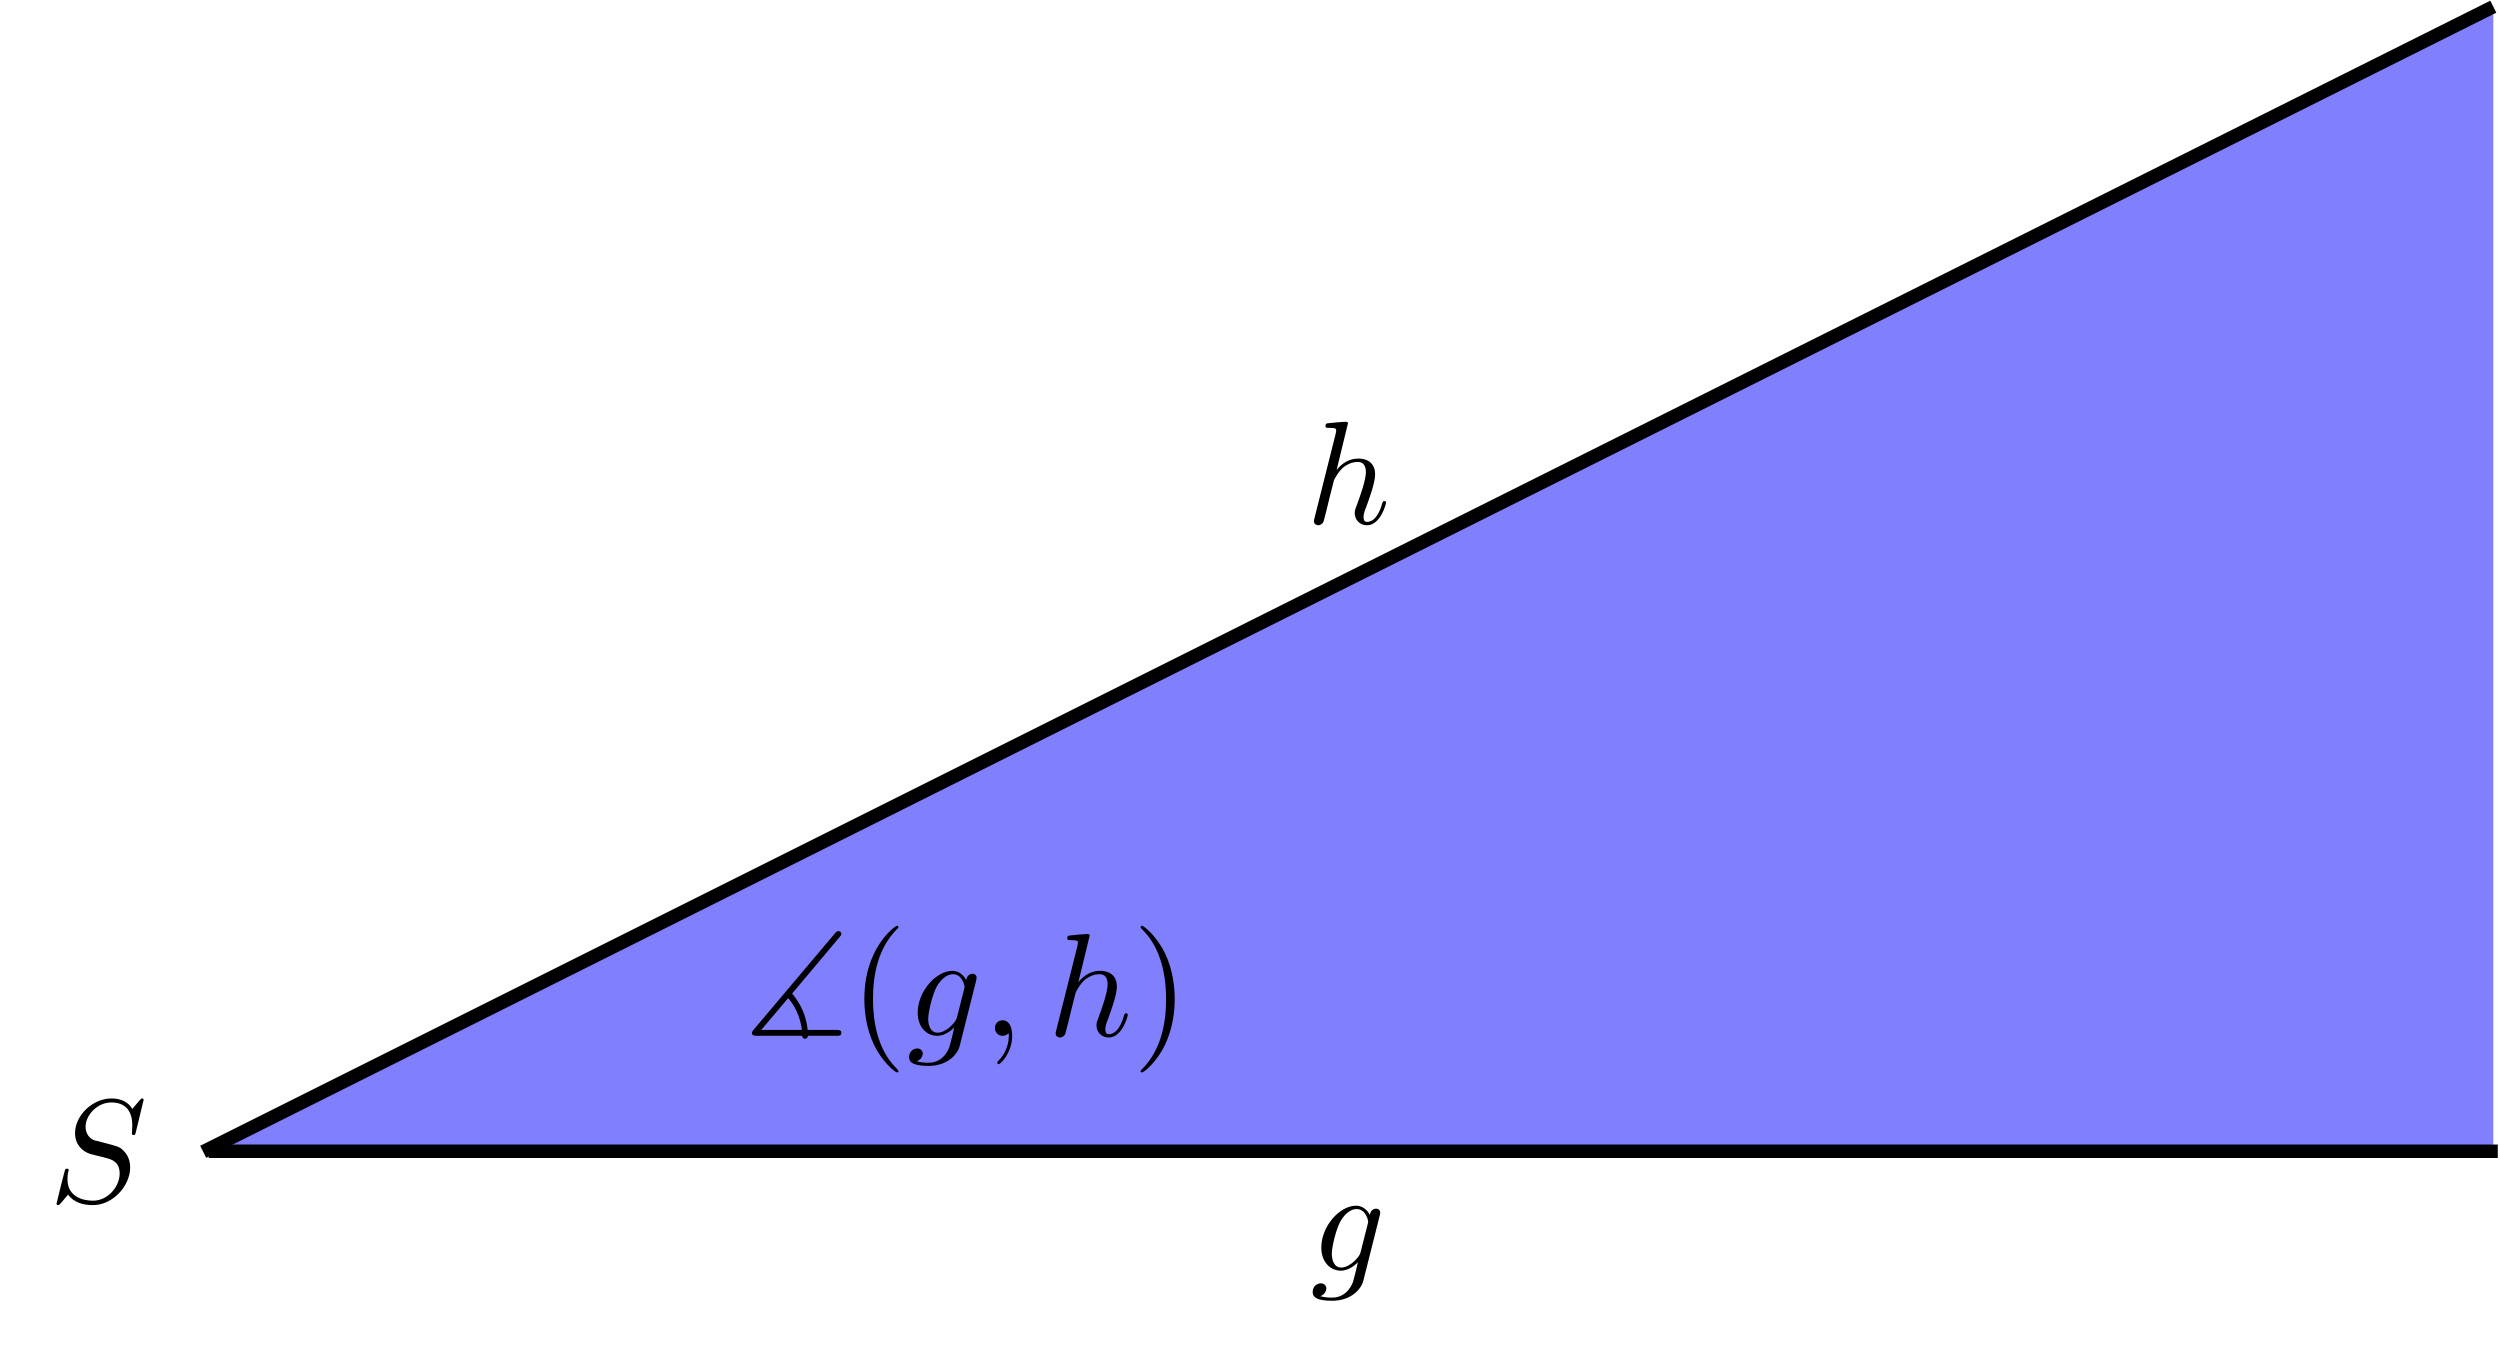
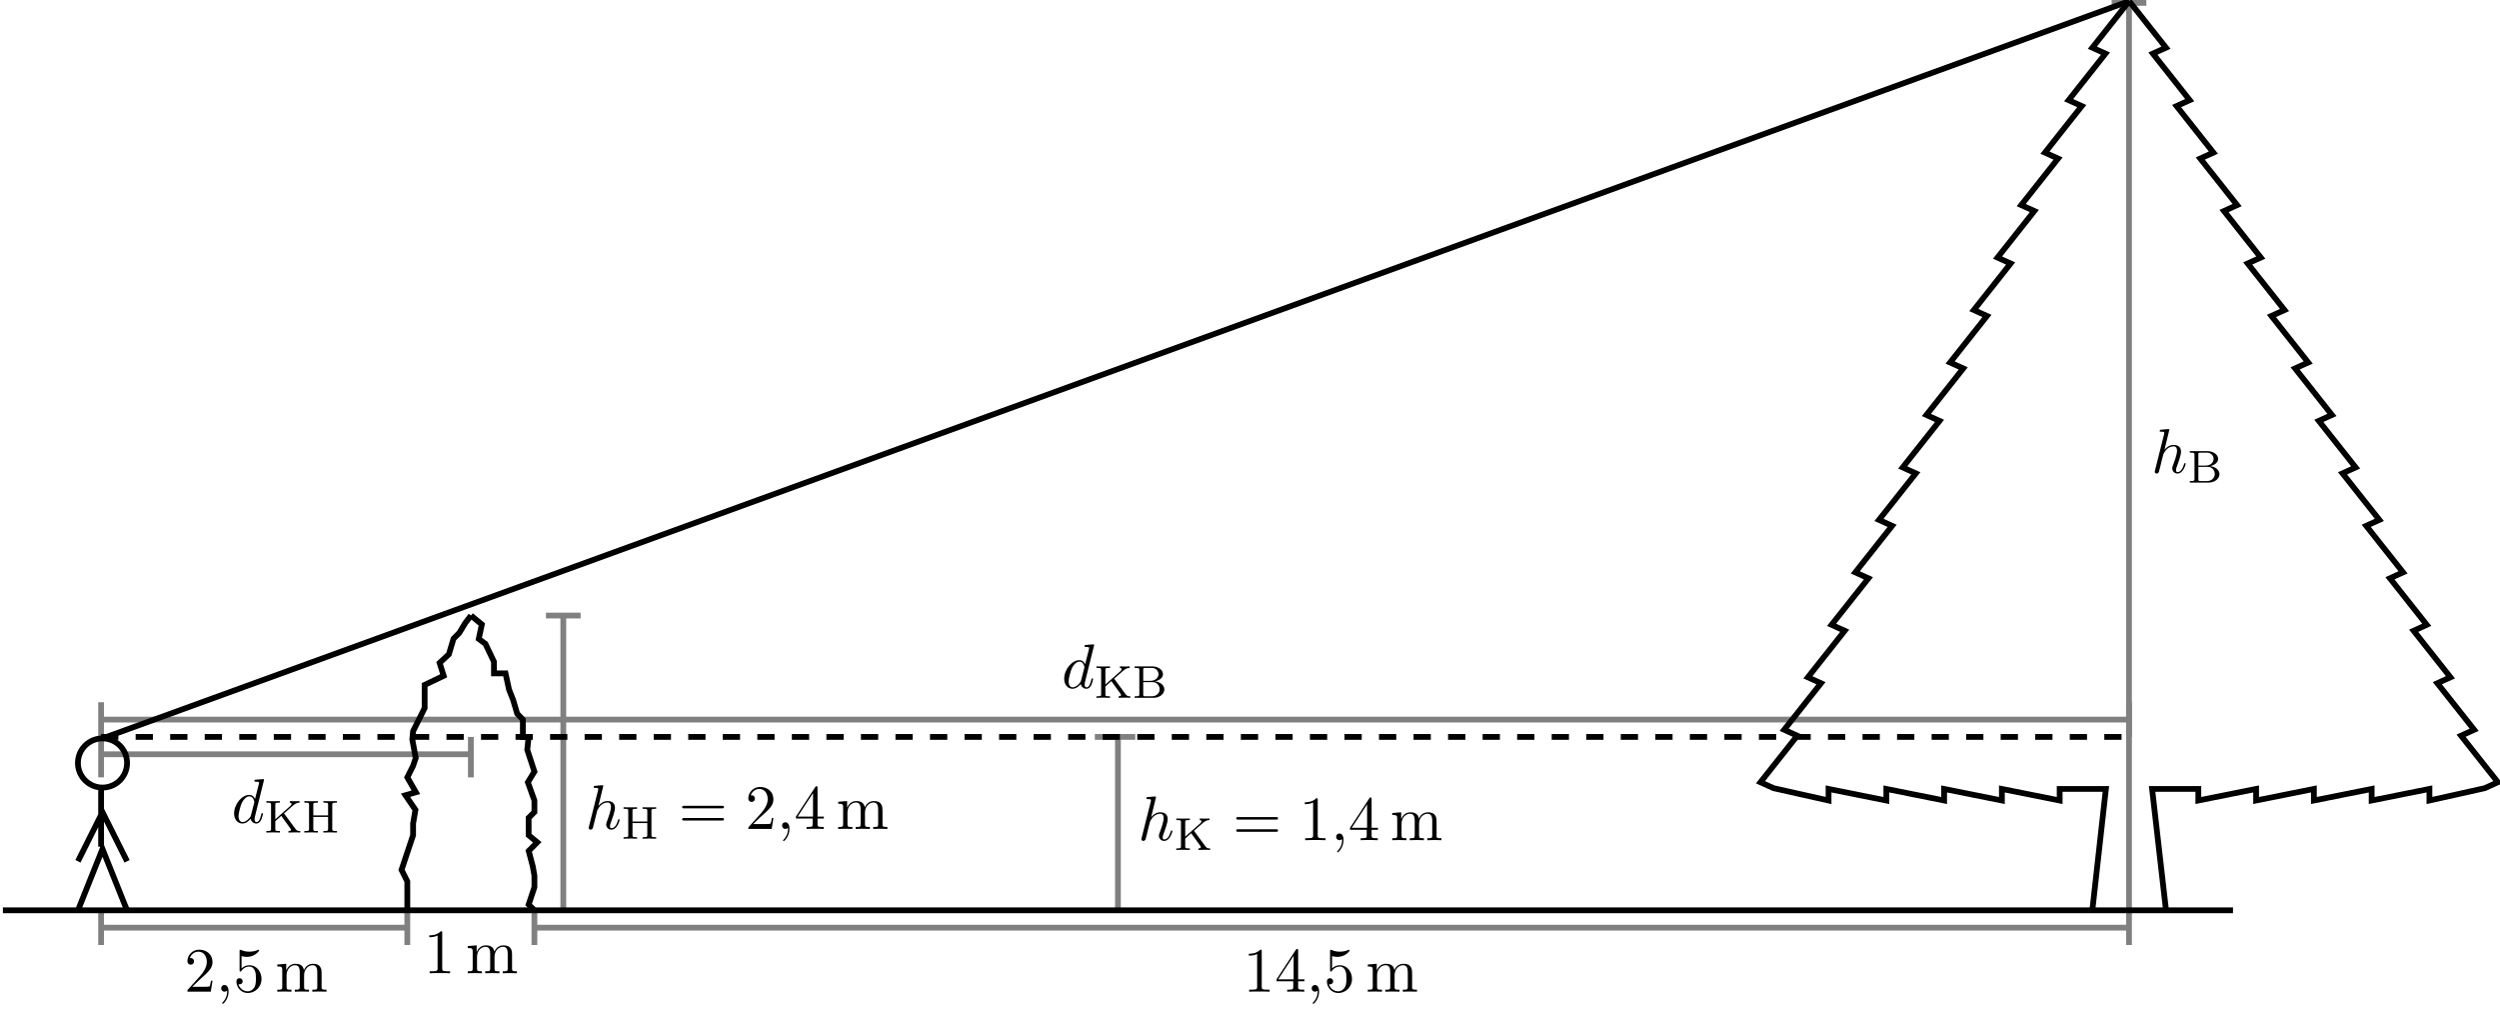
- <svg xmlns="http://www.w3.org/2000/svg" xmlns:xlink="http://www.w3.org/1999/xlink" width="185.665pt" height="100.126pt" viewBox="0 0 185.665 100.126" version="1.1">
+ <svg xmlns="http://www.w3.org/2000/svg" xmlns:xlink="http://www.w3.org/1999/xlink" width="432.542pt" height="177.334pt" viewBox="0 0 432.542 177.334" version="1.1">
  <defs>
    <g>
      <symbol overflow="visible" id="glyph0-0">
        <path style="stroke:none;" d="" />
      </symbol>
      <symbol overflow="visible" id="glyph0-1">
-         <path style="stroke:none;" d="M 5.141 -4.109 C 5.141 -4.172 5.172 -4.234 5.172 -4.312 C 5.172 -4.5 5.031 -4.609 4.859 -4.609 C 4.75 -4.609 4.453 -4.531 4.406 -4.141 C 4.203 -4.531 3.828 -4.828 3.391 -4.828 C 2.156 -4.828 0.797 -3.297 0.797 -1.719 C 0.797 -0.641 1.469 0 2.25 0 C 2.891 0 3.406 -0.516 3.516 -0.625 C 3.297 0.344 3.156 0.797 3.156 0.812 C 3.125 0.922 2.75 2 1.594 2 C 1.391 2 1.031 1.984 0.719 1.891 C 1.047 1.781 1.172 1.5 1.172 1.312 C 1.172 1.141 1.047 0.938 0.75 0.938 C 0.516 0.938 0.156 1.141 0.156 1.578 C 0.156 2.016 0.562 2.234 1.609 2.234 C 2.984 2.234 3.766 1.391 3.922 0.734 Z M 3.719 -1.391 C 3.656 -1.109 3.406 -0.844 3.156 -0.625 C 2.938 -0.438 2.594 -0.234 2.281 -0.234 C 1.734 -0.234 1.578 -0.812 1.578 -1.25 C 1.578 -1.766 1.891 -3.047 2.188 -3.609 C 2.469 -4.141 2.938 -4.578 3.406 -4.578 C 4.125 -4.578 4.281 -3.703 4.281 -3.641 C 4.281 -3.594 4.25 -3.516 4.25 -3.484 Z " />
+         <path style="stroke:none;" d="M 1.391 -0.844 L 2.547 -1.969 C 4.25 -3.469 4.891 -4.062 4.891 -5.141 C 4.891 -6.391 3.922 -7.266 2.578 -7.266 C 1.359 -7.266 0.547 -6.266 0.547 -5.297 C 0.547 -4.672 1.094 -4.672 1.125 -4.672 C 1.312 -4.672 1.688 -4.812 1.688 -5.25 C 1.688 -5.547 1.5 -5.828 1.109 -5.828 C 1.031 -5.828 1 -5.828 0.969 -5.812 C 1.219 -6.516 1.812 -6.922 2.438 -6.922 C 3.438 -6.922 3.906 -6.047 3.906 -5.141 C 3.906 -4.281 3.359 -3.406 2.766 -2.734 L 0.672 -0.406 C 0.547 -0.281 0.547 -0.266 0.547 0 L 4.594 0 L 4.891 -1.891 L 4.625 -1.891 C 4.562 -1.578 4.5 -1.094 4.391 -0.922 C 4.312 -0.844 3.594 -0.844 3.344 -0.844 Z " />
      </symbol>
      <symbol overflow="visible" id="glyph0-2">
-         <path style="stroke:none;" d="M 3.125 -7.453 C 3.125 -7.453 3.125 -7.562 2.984 -7.562 C 2.734 -7.562 1.938 -7.484 1.656 -7.453 C 1.578 -7.453 1.453 -7.438 1.453 -7.234 C 1.453 -7.109 1.547 -7.109 1.719 -7.109 C 2.234 -7.109 2.25 -7.031 2.25 -6.922 L 2.219 -6.703 L 0.641 -0.422 C 0.594 -0.266 0.594 -0.25 0.594 -0.188 C 0.594 0.062 0.812 0.125 0.922 0.125 C 1.094 0.125 1.266 -0.016 1.312 -0.156 L 1.531 -1 L 1.766 -1.969 C 1.828 -2.219 1.891 -2.453 1.953 -2.703 C 1.969 -2.766 2.062 -3.125 2.078 -3.203 C 2.109 -3.297 2.438 -3.906 2.812 -4.203 C 3.047 -4.375 3.391 -4.578 3.859 -4.578 C 4.328 -4.578 4.453 -4.203 4.453 -3.812 C 4.453 -3.234 4.031 -2.047 3.781 -1.375 C 3.688 -1.125 3.625 -1 3.625 -0.781 C 3.625 -0.266 4.016 0.125 4.531 0.125 C 5.547 0.125 5.953 -1.469 5.953 -1.562 C 5.953 -1.672 5.859 -1.672 5.828 -1.672 C 5.719 -1.672 5.719 -1.641 5.656 -1.469 C 5.5 -0.891 5.141 -0.125 4.547 -0.125 C 4.359 -0.125 4.281 -0.234 4.281 -0.484 C 4.281 -0.75 4.391 -1.016 4.484 -1.25 C 4.656 -1.719 5.141 -3.016 5.141 -3.656 C 5.141 -4.359 4.719 -4.828 3.891 -4.828 C 3.203 -4.828 2.688 -4.484 2.281 -3.984 Z " />
+         <path style="stroke:none;" d="M 4.891 -2.188 C 4.891 -3.484 4 -4.578 2.828 -4.578 C 2.297 -4.578 1.828 -4.406 1.438 -4.031 L 1.438 -6.156 C 1.656 -6.078 2.016 -6.016 2.359 -6.016 C 3.703 -6.016 4.469 -7 4.469 -7.141 C 4.469 -7.203 4.438 -7.266 4.359 -7.266 C 4.359 -7.266 4.328 -7.266 4.281 -7.234 C 4.062 -7.125 3.516 -6.922 2.797 -6.922 C 2.359 -6.922 1.859 -6.984 1.344 -7.219 C 1.25 -7.25 1.234 -7.25 1.203 -7.25 C 1.094 -7.25 1.094 -7.172 1.094 -6.984 L 1.094 -3.766 C 1.094 -3.562 1.094 -3.484 1.25 -3.484 C 1.328 -3.484 1.359 -3.516 1.391 -3.578 C 1.516 -3.75 1.922 -4.344 2.797 -4.344 C 3.375 -4.344 3.641 -3.844 3.734 -3.641 C 3.906 -3.234 3.922 -2.812 3.922 -2.266 C 3.922 -1.891 3.922 -1.234 3.672 -0.781 C 3.406 -0.344 3 -0.062 2.5 -0.062 C 1.703 -0.062 1.078 -0.641 0.891 -1.281 C 0.922 -1.281 0.953 -1.266 1.078 -1.266 C 1.438 -1.266 1.625 -1.531 1.625 -1.797 C 1.625 -2.062 1.438 -2.328 1.078 -2.328 C 0.922 -2.328 0.547 -2.25 0.547 -1.75 C 0.547 -0.812 1.297 0.234 2.516 0.234 C 3.781 0.234 4.891 -0.812 4.891 -2.188 Z " />
      </symbol>
      <symbol overflow="visible" id="glyph0-3">
-         <path style="stroke:none;" d="M 7.031 -7.578 C 7.031 -7.609 7.016 -7.688 6.922 -7.688 C 6.859 -7.688 6.844 -7.672 6.719 -7.531 L 6.188 -6.906 C 5.906 -7.422 5.344 -7.688 4.641 -7.688 C 3.25 -7.688 1.938 -6.438 1.938 -5.109 C 1.938 -4.234 2.516 -3.734 3.078 -3.562 L 4.25 -3.266 C 4.641 -3.156 5.25 -3 5.25 -2.109 C 5.25 -1.125 4.359 -0.094 3.281 -0.094 C 2.578 -0.094 1.375 -0.344 1.375 -1.688 C 1.375 -1.953 1.422 -2.219 1.438 -2.281 C 1.453 -2.328 1.469 -2.328 1.469 -2.359 C 1.469 -2.469 1.391 -2.469 1.328 -2.469 C 1.281 -2.469 1.25 -2.469 1.219 -2.438 C 1.172 -2.391 0.562 0.094 0.562 0.125 C 0.562 0.203 0.625 0.234 0.688 0.234 C 0.734 0.234 0.75 0.234 0.891 0.078 L 1.422 -0.547 C 1.891 0.094 2.625 0.234 3.266 0.234 C 4.75 0.234 6.031 -1.203 6.031 -2.562 C 6.031 -3.312 5.656 -3.688 5.5 -3.844 C 5.25 -4.094 5.078 -4.141 4.109 -4.391 C 3.875 -4.453 3.484 -4.562 3.375 -4.578 C 3.094 -4.672 2.719 -5 2.719 -5.578 C 2.719 -6.453 3.594 -7.391 4.625 -7.391 C 5.531 -7.391 6.188 -6.922 6.188 -5.688 C 6.188 -5.344 6.156 -5.141 6.156 -5.078 C 6.156 -5.078 6.156 -4.969 6.281 -4.969 C 6.391 -4.969 6.406 -5 6.453 -5.188 Z " />
+         <path style="stroke:none;" d="M 1.203 -3.75 L 1.203 -0.828 C 1.203 -0.344 1.078 -0.344 0.344 -0.344 L 0.344 0 C 0.734 -0.016 1.281 -0.031 1.578 -0.031 C 1.859 -0.031 2.438 -0.016 2.797 0 L 2.797 -0.344 C 2.078 -0.344 1.953 -0.344 1.953 -0.828 L 1.953 -2.828 C 1.953 -3.969 2.719 -4.578 3.422 -4.578 C 4.109 -4.578 4.234 -3.984 4.234 -3.375 L 4.234 -0.828 C 4.234 -0.344 4.109 -0.344 3.375 -0.344 L 3.375 0 C 3.766 -0.016 4.312 -0.031 4.609 -0.031 C 4.891 -0.031 5.469 -0.016 5.828 0 L 5.828 -0.344 C 5.109 -0.344 4.984 -0.344 4.984 -0.828 L 4.984 -2.828 C 4.984 -3.969 5.766 -4.578 6.453 -4.578 C 7.141 -4.578 7.266 -3.984 7.266 -3.375 L 7.266 -0.828 C 7.266 -0.344 7.141 -0.344 6.406 -0.344 L 6.406 0 C 6.797 -0.016 7.344 -0.031 7.641 -0.031 C 7.922 -0.031 8.5 -0.016 8.859 0 L 8.859 -0.344 C 8.297 -0.344 8.031 -0.344 8.016 -0.672 L 8.016 -2.75 C 8.016 -3.688 8.016 -4.031 7.672 -4.422 C 7.531 -4.609 7.172 -4.828 6.531 -4.828 C 5.609 -4.828 5.141 -4.172 4.953 -3.75 C 4.797 -4.703 3.984 -4.828 3.5 -4.828 C 2.703 -4.828 2.188 -4.359 1.891 -3.672 L 1.891 -4.828 L 0.344 -4.703 L 0.344 -4.359 C 1.109 -4.359 1.203 -4.281 1.203 -3.75 Z " />
      </symbol>
      <symbol overflow="visible" id="glyph0-4">
-         <path style="stroke:none;" d="M 2.219 -0.016 C 2.219 -0.734 1.938 -1.156 1.516 -1.156 C 1.156 -1.156 0.938 -0.891 0.938 -0.578 C 0.938 -0.281 1.156 0 1.516 0 C 1.641 0 1.781 -0.047 1.891 -0.141 C 1.938 -0.156 1.938 -0.172 1.953 -0.172 C 1.969 -0.172 1.969 -0.156 1.969 -0.016 C 1.969 0.797 1.594 1.453 1.234 1.812 C 1.109 1.938 1.109 1.953 1.109 1.984 C 1.109 2.062 1.172 2.109 1.219 2.109 C 1.344 2.109 2.219 1.266 2.219 -0.016 Z " />
+         <path style="stroke:none;" d="M 3.203 -6.984 C 3.203 -7.234 3.203 -7.266 2.953 -7.266 C 2.281 -6.562 1.312 -6.562 0.969 -6.562 L 0.969 -6.234 C 1.188 -6.234 1.828 -6.234 2.406 -6.516 L 2.406 -0.859 C 2.406 -0.469 2.359 -0.344 1.391 -0.344 L 1.031 -0.344 L 1.031 0 C 1.422 -0.031 2.359 -0.031 2.797 -0.031 C 3.234 -0.031 4.188 -0.031 4.562 0 L 4.562 -0.344 L 4.219 -0.344 C 3.234 -0.344 3.203 -0.453 3.203 -0.859 Z " />
+       </symbol>
+       <symbol overflow="visible" id="glyph0-5">
+         <path style="stroke:none;" d="M 3.203 -1.797 L 3.203 -0.844 C 3.203 -0.453 3.188 -0.344 2.375 -0.344 L 2.156 -0.344 L 2.156 0 C 2.594 -0.031 3.156 -0.031 3.625 -0.031 C 4.078 -0.031 4.656 -0.031 5.109 0 L 5.109 -0.344 L 4.875 -0.344 C 4.062 -0.344 4.047 -0.453 4.047 -0.844 L 4.047 -1.797 L 5.141 -1.797 L 5.141 -2.141 L 4.047 -2.141 L 4.047 -7.094 C 4.047 -7.312 4.047 -7.391 3.875 -7.391 C 3.781 -7.391 3.734 -7.391 3.656 -7.25 L 0.312 -2.141 L 0.312 -1.797 Z M 3.266 -2.141 L 0.609 -2.141 L 3.266 -6.203 Z " />
+       </symbol>
+       <symbol overflow="visible" id="glyph0-6">
+         <path style="stroke:none;" d="M 7.5 -3.562 C 7.656 -3.562 7.859 -3.562 7.859 -3.781 C 7.859 -4 7.656 -4 7.5 -4 L 0.969 -4 C 0.812 -4 0.609 -4 0.609 -3.781 C 0.609 -3.562 0.812 -3.562 0.984 -3.562 Z M 7.5 -1.453 C 7.656 -1.453 7.859 -1.453 7.859 -1.672 C 7.859 -1.891 7.656 -1.891 7.5 -1.891 L 0.984 -1.891 C 0.812 -1.891 0.609 -1.891 0.609 -1.672 C 0.609 -1.453 0.812 -1.453 0.969 -1.453 Z " />
      </symbol>
      <symbol overflow="visible" id="glyph1-0">
        <path style="stroke:none;" d="" />
      </symbol>
      <symbol overflow="visible" id="glyph1-1">
-         <path style="stroke:none;" d="M 7.125 -7.344 C 7.25 -7.484 7.25 -7.531 7.25 -7.562 C 7.25 -7.688 7.156 -7.781 7.031 -7.781 C 6.984 -7.781 6.906 -7.766 6.797 -7.641 L 0.734 -0.453 C 0.625 -0.312 0.609 -0.297 0.609 -0.219 C 0.609 0 0.812 0 1 0 L 4.328 0 C 4.359 0.172 4.469 0.219 4.547 0.219 C 4.609 0.219 4.75 0.188 4.766 0 L 6.875 0 C 7.062 0 7.25 0 7.25 -0.219 C 7.25 -0.438 7.062 -0.438 6.875 -0.438 L 4.75 -0.438 C 4.641 -1.469 4.266 -2.328 3.594 -3.141 Z M 1.297 -0.438 L 3.297 -2.797 C 4.062 -1.938 4.266 -0.891 4.312 -0.438 Z " />
+         <path style="stroke:none;" d="M 2.219 -0.016 C 2.219 -0.734 1.938 -1.156 1.516 -1.156 C 1.156 -1.156 0.938 -0.891 0.938 -0.578 C 0.938 -0.281 1.156 0 1.516 0 C 1.641 0 1.781 -0.047 1.891 -0.141 C 1.938 -0.156 1.938 -0.172 1.953 -0.172 C 1.969 -0.172 1.969 -0.156 1.969 -0.016 C 1.969 0.797 1.594 1.453 1.234 1.812 C 1.109 1.938 1.109 1.953 1.109 1.984 C 1.109 2.062 1.172 2.109 1.219 2.109 C 1.344 2.109 2.219 1.266 2.219 -0.016 Z " />
+       </symbol>
+       <symbol overflow="visible" id="glyph1-2">
+         <path style="stroke:none;" d="M 3.125 -7.453 C 3.125 -7.453 3.125 -7.562 2.984 -7.562 C 2.734 -7.562 1.938 -7.484 1.656 -7.453 C 1.578 -7.453 1.453 -7.438 1.453 -7.234 C 1.453 -7.109 1.547 -7.109 1.719 -7.109 C 2.234 -7.109 2.25 -7.031 2.25 -6.922 L 2.219 -6.703 L 0.641 -0.422 C 0.594 -0.266 0.594 -0.25 0.594 -0.188 C 0.594 0.062 0.812 0.125 0.922 0.125 C 1.094 0.125 1.266 -0.016 1.312 -0.156 L 1.531 -1 L 1.766 -1.969 C 1.828 -2.219 1.891 -2.453 1.953 -2.703 C 1.969 -2.766 2.062 -3.125 2.078 -3.203 C 2.109 -3.297 2.438 -3.906 2.812 -4.203 C 3.047 -4.375 3.391 -4.578 3.859 -4.578 C 4.328 -4.578 4.453 -4.203 4.453 -3.812 C 4.453 -3.234 4.031 -2.047 3.781 -1.375 C 3.688 -1.125 3.625 -1 3.625 -0.781 C 3.625 -0.266 4.016 0.125 4.531 0.125 C 5.547 0.125 5.953 -1.469 5.953 -1.562 C 5.953 -1.672 5.859 -1.672 5.828 -1.672 C 5.719 -1.672 5.719 -1.641 5.656 -1.469 C 5.5 -0.891 5.141 -0.125 4.547 -0.125 C 4.359 -0.125 4.281 -0.234 4.281 -0.484 C 4.281 -0.75 4.391 -1.016 4.484 -1.25 C 4.656 -1.719 5.141 -3.016 5.141 -3.656 C 5.141 -4.359 4.719 -4.828 3.891 -4.828 C 3.203 -4.828 2.688 -4.484 2.281 -3.984 Z " />
+       </symbol>
+       <symbol overflow="visible" id="glyph1-3">
+         <path style="stroke:none;" d="M 5.625 -7.453 C 5.625 -7.453 5.625 -7.562 5.484 -7.562 C 5.328 -7.562 4.281 -7.469 4.094 -7.453 C 4.016 -7.438 3.953 -7.391 3.953 -7.234 C 3.953 -7.109 4.047 -7.109 4.203 -7.109 C 4.734 -7.109 4.75 -7.031 4.75 -6.922 L 4.719 -6.703 L 4.062 -4.125 C 3.875 -4.531 3.562 -4.828 3.062 -4.828 C 1.781 -4.828 0.438 -3.219 0.438 -1.625 C 0.438 -0.594 1.031 0.125 1.891 0.125 C 2.109 0.125 2.656 0.078 3.297 -0.703 C 3.391 -0.234 3.781 0.125 4.297 0.125 C 4.672 0.125 4.922 -0.125 5.109 -0.484 C 5.297 -0.875 5.438 -1.531 5.438 -1.562 C 5.438 -1.672 5.328 -1.672 5.297 -1.672 C 5.188 -1.672 5.188 -1.625 5.141 -1.469 C 4.969 -0.766 4.766 -0.125 4.312 -0.125 C 4.031 -0.125 3.984 -0.406 3.984 -0.625 C 3.984 -0.891 4.016 -0.953 4.062 -1.141 Z M 3.359 -1.297 C 3.297 -1.094 3.297 -1.078 3.141 -0.891 C 2.656 -0.297 2.219 -0.125 1.906 -0.125 C 1.359 -0.125 1.203 -0.719 1.203 -1.141 C 1.203 -1.688 1.562 -3.031 1.812 -3.531 C 2.156 -4.172 2.641 -4.578 3.078 -4.578 C 3.781 -4.578 3.938 -3.688 3.938 -3.625 C 3.938 -3.562 3.922 -3.484 3.906 -3.438 Z " />
      </symbol>
      <symbol overflow="visible" id="glyph2-0">
        <path style="stroke:none;" d="" />
      </symbol>
      <symbol overflow="visible" id="glyph2-1">
-         <path style="stroke:none;" d="M 3.609 2.625 C 3.609 2.578 3.609 2.562 3.422 2.375 C 2.062 1 1.719 -1.062 1.719 -2.719 C 1.719 -4.625 2.125 -6.516 3.469 -7.891 C 3.609 -8.016 3.609 -8.031 3.609 -8.078 C 3.609 -8.141 3.562 -8.172 3.5 -8.172 C 3.391 -8.172 2.406 -7.438 1.766 -6.047 C 1.203 -4.859 1.078 -3.641 1.078 -2.719 C 1.078 -1.875 1.203 -0.562 1.797 0.672 C 2.453 2.016 3.391 2.719 3.5 2.719 C 3.562 2.719 3.609 2.688 3.609 2.625 Z " />
+         <path style="stroke:none;" d="M 3.406 -3.312 L 4.969 -4.688 C 5.484 -5.156 5.906 -5.172 6.094 -5.172 L 6.094 -5.438 C 5.781 -5.422 5.766 -5.422 5.359 -5.422 C 4.953 -5.422 4.922 -5.422 4.406 -5.438 L 4.406 -5.172 C 4.562 -5.172 4.703 -5.094 4.703 -4.938 C 4.703 -4.875 4.672 -4.766 4.531 -4.641 L 1.891 -2.297 L 1.891 -4.797 C 1.891 -5.094 1.906 -5.172 2.516 -5.172 L 2.688 -5.172 L 2.688 -5.438 C 2.016 -5.422 2 -5.422 1.516 -5.422 C 1.047 -5.422 1.031 -5.422 0.344 -5.438 L 0.344 -5.172 L 0.531 -5.172 C 1.141 -5.172 1.156 -5.094 1.156 -4.797 L 1.156 -0.641 C 1.156 -0.344 1.141 -0.266 0.531 -0.266 L 0.344 -0.266 L 0.344 0 C 1.031 -0.031 1.047 -0.031 1.516 -0.031 C 2 -0.031 2.016 -0.031 2.688 0 L 2.688 -0.266 L 2.516 -0.266 C 1.906 -0.266 1.891 -0.344 1.891 -0.641 L 1.891 -1.969 L 2.922 -2.891 L 4.469 -0.75 C 4.547 -0.656 4.594 -0.578 4.594 -0.484 C 4.594 -0.266 4.312 -0.266 4.172 -0.266 L 4.172 0 C 4.859 -0.031 4.875 -0.031 5.266 -0.031 C 5.484 -0.031 5.922 -0.031 6.203 0 L 6.203 -0.266 C 5.922 -0.266 5.656 -0.266 5.422 -0.578 Z " />
      </symbol>
      <symbol overflow="visible" id="glyph2-2">
-         <path style="stroke:none;" d="M 3.156 -2.719 C 3.156 -3.578 3.031 -4.891 2.438 -6.125 C 1.781 -7.469 0.844 -8.172 0.734 -8.172 C 0.672 -8.172 0.625 -8.141 0.625 -8.078 C 0.625 -8.031 0.625 -8.016 0.828 -7.812 C 1.891 -6.734 2.516 -5 2.516 -2.719 C 2.516 -0.859 2.109 1.062 0.766 2.438 C 0.625 2.562 0.625 2.578 0.625 2.625 C 0.625 2.688 0.672 2.719 0.734 2.719 C 0.844 2.719 1.828 1.984 2.469 0.594 C 3.016 -0.594 3.156 -1.812 3.156 -2.719 Z " />
+         <path style="stroke:none;" d="M 0.375 -5.438 L 0.375 -5.172 L 0.562 -5.172 C 1.172 -5.172 1.188 -5.094 1.188 -4.797 L 1.188 -0.641 C 1.188 -0.344 1.172 -0.266 0.562 -0.266 L 0.375 -0.266 L 0.375 0 L 3.641 0 C 4.734 0 5.516 -0.703 5.516 -1.453 C 5.516 -2.109 4.906 -2.734 3.906 -2.844 C 4.766 -3.031 5.281 -3.547 5.281 -4.094 C 5.281 -4.812 4.484 -5.438 3.406 -5.438 Z M 1.859 -2.938 L 1.859 -4.859 C 1.859 -5.125 1.875 -5.172 2.25 -5.172 L 3.359 -5.172 C 4.141 -5.172 4.5 -4.562 4.5 -4.094 C 4.5 -3.547 4.031 -2.938 3.109 -2.938 Z M 2.25 -0.266 C 1.875 -0.266 1.859 -0.312 1.859 -0.594 L 1.859 -2.719 L 3.484 -2.719 C 4.25 -2.719 4.703 -2.094 4.703 -1.469 C 4.703 -0.828 4.172 -0.266 3.359 -0.266 Z " />
+       </symbol>
+       <symbol overflow="visible" id="glyph2-3">
+         <path style="stroke:none;" d="M 5.172 -4.797 C 5.172 -5.094 5.203 -5.172 5.812 -5.172 L 5.984 -5.172 L 5.984 -5.438 C 5.312 -5.422 5.297 -5.422 4.812 -5.422 C 4.328 -5.422 4.312 -5.422 3.641 -5.438 L 3.641 -5.172 L 3.812 -5.172 C 4.438 -5.172 4.453 -5.094 4.453 -4.797 L 4.453 -2.969 L 1.891 -2.969 L 1.891 -4.797 C 1.891 -5.094 1.906 -5.172 2.516 -5.172 L 2.688 -5.172 L 2.688 -5.438 C 2.016 -5.422 2 -5.422 1.516 -5.422 C 1.047 -5.422 1.031 -5.422 0.344 -5.438 L 0.344 -5.172 L 0.531 -5.172 C 1.141 -5.172 1.156 -5.094 1.156 -4.797 L 1.156 -0.641 C 1.156 -0.344 1.141 -0.266 0.531 -0.266 L 0.344 -0.266 L 0.344 0 C 1.031 -0.031 1.047 -0.031 1.516 -0.031 C 2 -0.031 2.016 -0.031 2.688 0 L 2.688 -0.266 L 2.516 -0.266 C 1.906 -0.266 1.891 -0.344 1.891 -0.641 L 1.891 -2.703 L 4.453 -2.703 L 4.453 -0.641 C 4.453 -0.344 4.438 -0.266 3.812 -0.266 L 3.641 -0.266 L 3.641 0 C 4.312 -0.031 4.328 -0.031 4.812 -0.031 C 5.297 -0.031 5.312 -0.031 5.984 0 L 5.984 -0.266 L 5.812 -0.266 C 5.203 -0.266 5.172 -0.344 5.172 -0.641 Z " />
      </symbol>
    </g>
  </defs>
  <g id="surface1">
-     <path style=" stroke:none;fill-rule:nonzero;fill:rgb(50%,50%,100%);fill-opacity:1;" d="M 15.09 85.539 L 185.168 85.539 L 185.168 0.496 L 15.09 85.539 " />
-     <path style="fill:none;stroke-width:1;stroke-linecap:butt;stroke-linejoin:miter;stroke:rgb(0%,0%,0%);stroke-opacity:1;stroke-miterlimit:10;" d="M 0.412 0.038 L 170.412 0.038 " transform="matrix(1,0,0,-1,15.088,85.538)" />
+     <path style="fill:none;stroke-width:1;stroke-linecap:butt;stroke-linejoin:miter;stroke:rgb(50%,50%,50%);stroke-opacity:1;stroke-miterlimit:10;" d="M -0.24 0.022 L -0.24 -5.978 M -0.24 -2.978 L 52.76 -2.978 M 52.76 -5.978 L 52.76 0.022 " transform="matrix(1,0,0,-1,17.74,157.522)" />
    <g style="fill:rgb(0%,0%,0%);fill-opacity:1;">
-       <use xlink:href="#glyph0-1" x="97.33" y="94.369" />
-     </g>
-     <path style="fill:none;stroke-width:1;stroke-linecap:butt;stroke-linejoin:miter;stroke:rgb(0%,0%,0%);stroke-opacity:1;stroke-miterlimit:10;" d="M 0.002 -0.001 L 170.08 85.042 " transform="matrix(1,0,0,-1,15.088,85.538)" />
-     <g style="fill:rgb(0%,0%,0%);fill-opacity:1;">
-       <use xlink:href="#glyph0-2" x="96.985" y="38.884" />
+       <use xlink:href="#glyph0-1" x="31.89" y="171.577" />
    </g>
    <g style="fill:rgb(0%,0%,0%);fill-opacity:1;">
-       <use xlink:href="#glyph0-3" x="3.636" y="89.265" />
+       <use xlink:href="#glyph1-1" x="37.345" y="171.577" />
    </g>
    <g style="fill:rgb(0%,0%,0%);fill-opacity:1;">
-       <use xlink:href="#glyph1-1" x="55.235" y="76.927" />
+       <use xlink:href="#glyph0-2" x="40.375" y="171.577" />
    </g>
    <g style="fill:rgb(0%,0%,0%);fill-opacity:1;">
-       <use xlink:href="#glyph2-1" x="63.114" y="76.927" />
+       <use xlink:href="#glyph0-3" x="47.651" y="171.577" />
+     </g>
+     <path style="fill:none;stroke-width:1;stroke-linecap:butt;stroke-linejoin:miter;stroke:rgb(50%,50%,50%);stroke-opacity:1;stroke-miterlimit:10;" d="M 74.76 0.022 L 74.76 -5.978 M 74.76 -2.978 L 350.76 -2.978 M 350.76 -5.978 L 350.76 0.022 " transform="matrix(1,0,0,-1,17.74,157.522)" />
+     <g style="fill:rgb(0%,0%,0%);fill-opacity:1;">
+       <use xlink:href="#glyph0-4" x="215.186" y="171.577" />
+       <use xlink:href="#glyph0-5" x="220.641" y="171.577" />
    </g>
    <g style="fill:rgb(0%,0%,0%);fill-opacity:1;">
-       <use xlink:href="#glyph0-1" x="67.356" y="76.927" />
+       <use xlink:href="#glyph1-1" x="226.096" y="171.577" />
    </g>
    <g style="fill:rgb(0%,0%,0%);fill-opacity:1;">
-       <use xlink:href="#glyph0-4" x="72.952" y="76.927" />
+       <use xlink:href="#glyph0-2" x="229.126" y="171.577" />
    </g>
    <g style="fill:rgb(0%,0%,0%);fill-opacity:1;">
-       <use xlink:href="#glyph0-2" x="77.805" y="76.927" />
+       <use xlink:href="#glyph0-3" x="236.402" y="171.577" />
    </g>
    <g style="fill:rgb(0%,0%,0%);fill-opacity:1;">
-       <use xlink:href="#glyph2-2" x="84.085" y="76.927" />
+       <use xlink:href="#glyph0-4" x="73.337" y="168.388" />
    </g>
+     <g style="fill:rgb(0%,0%,0%);fill-opacity:1;">
+       <use xlink:href="#glyph0-3" x="80.613" y="168.388" />
+     </g>
+     <path style="fill:none;stroke-width:1;stroke-linecap:butt;stroke-linejoin:miter;stroke:rgb(50%,50%,50%);stroke-opacity:1;stroke-miterlimit:10;" d="M 175.76 0.022 L 175.76 30.022 M 171.76 30.022 L 178.76 30.022 " transform="matrix(1,0,0,-1,17.74,157.522)" />
+     <g style="fill:rgb(0%,0%,0%);fill-opacity:1;">
+       <use xlink:href="#glyph1-2" x="196.968" y="145.368" />
+     </g>
+     <g style="fill:rgb(0%,0%,0%);fill-opacity:1;">
+       <use xlink:href="#glyph2-1" x="203.254" y="147.056" />
+     </g>
+     <g style="fill:rgb(0%,0%,0%);fill-opacity:1;">
+       <use xlink:href="#glyph0-6" x="213.36" y="145.368" />
+     </g>
+     <g style="fill:rgb(0%,0%,0%);fill-opacity:1;">
+       <use xlink:href="#glyph0-4" x="224.878" y="145.368" />
+     </g>
+     <g style="fill:rgb(0%,0%,0%);fill-opacity:1;">
+       <use xlink:href="#glyph1-1" x="230.33" y="145.368" />
+     </g>
+     <g style="fill:rgb(0%,0%,0%);fill-opacity:1;">
+       <use xlink:href="#glyph0-5" x="233.36" y="145.368" />
+     </g>
+     <g style="fill:rgb(0%,0%,0%);fill-opacity:1;">
+       <use xlink:href="#glyph0-3" x="240.636" y="145.368" />
+     </g>
+     <path style="fill:none;stroke-width:1;stroke-linecap:butt;stroke-linejoin:miter;stroke:rgb(50%,50%,50%);stroke-opacity:1;stroke-miterlimit:10;" d="M 350.76 0.022 L 350.76 157.022 M 347.76 157.022 L 353.76 157.022 " transform="matrix(1,0,0,-1,17.74,157.522)" />
+     <g style="fill:rgb(0%,0%,0%);fill-opacity:1;">
+       <use xlink:href="#glyph1-2" x="372.362" y="81.805" />
+     </g>
+     <g style="fill:rgb(0%,0%,0%);fill-opacity:1;">
+       <use xlink:href="#glyph2-2" x="378.647" y="83.493" />
+     </g>
+     <path style="fill:none;stroke-width:1;stroke-linecap:butt;stroke-linejoin:miter;stroke:rgb(50%,50%,50%);stroke-opacity:1;stroke-miterlimit:10;" d="M 79.76 0.022 L 79.76 51.022 M 76.76 51.022 L 82.76 51.022 " transform="matrix(1,0,0,-1,17.74,157.522)" />
+     <g style="fill:rgb(0%,0%,0%);fill-opacity:1;">
+       <use xlink:href="#glyph1-2" x="101.299" y="143.422" />
+     </g>
+     <g style="fill:rgb(0%,0%,0%);fill-opacity:1;">
+       <use xlink:href="#glyph2-3" x="107.585" y="145.11" />
+     </g>
+     <g style="fill:rgb(0%,0%,0%);fill-opacity:1;">
+       <use xlink:href="#glyph0-6" x="117.456" y="143.422" />
+     </g>
+     <g style="fill:rgb(0%,0%,0%);fill-opacity:1;">
+       <use xlink:href="#glyph0-1" x="128.974" y="143.422" />
+     </g>
+     <g style="fill:rgb(0%,0%,0%);fill-opacity:1;">
+       <use xlink:href="#glyph1-1" x="134.426" y="143.422" />
+     </g>
+     <g style="fill:rgb(0%,0%,0%);fill-opacity:1;">
+       <use xlink:href="#glyph0-5" x="137.456" y="143.422" />
+     </g>
+     <g style="fill:rgb(0%,0%,0%);fill-opacity:1;">
+       <use xlink:href="#glyph0-3" x="144.732" y="143.422" />
+     </g>
+     <path style="fill:none;stroke-width:1;stroke-linecap:butt;stroke-linejoin:miter;stroke:rgb(50%,50%,50%);stroke-opacity:1;stroke-miterlimit:10;" d="M -0.24 30.022 L -0.24 23.022 M -0.24 27.022 L 63.76 27.022 M 63.76 23.022 L 63.76 30.022 " transform="matrix(1,0,0,-1,17.74,157.522)" />
+     <g style="fill:rgb(0%,0%,0%);fill-opacity:1;">
+       <use xlink:href="#glyph1-3" x="40.081" y="142.359" />
+     </g>
+     <g style="fill:rgb(0%,0%,0%);fill-opacity:1;">
+       <use xlink:href="#glyph2-1" x="45.759" y="144.047" />
+       <use xlink:href="#glyph2-3" x="52.338" y="144.047" />
+     </g>
+     <path style="fill:none;stroke-width:1;stroke-linecap:butt;stroke-linejoin:miter;stroke:rgb(50%,50%,50%);stroke-opacity:1;stroke-miterlimit:10;" d="M -0.24 30.022 L -0.24 36.022 M -0.24 33.022 L 350.76 33.022 M 350.76 36.022 L 350.76 30.022 " transform="matrix(1,0,0,-1,17.74,157.522)" />
+     <g style="fill:rgb(0%,0%,0%);fill-opacity:1;">
+       <use xlink:href="#glyph1-3" x="183.759" y="119.046" />
+     </g>
+     <g style="fill:rgb(0%,0%,0%);fill-opacity:1;">
+       <use xlink:href="#glyph2-1" x="189.437" y="120.734" />
+       <use xlink:href="#glyph2-2" x="196.016" y="120.734" />
+     </g>
+     <path style="fill:none;stroke-width:1;stroke-linecap:butt;stroke-linejoin:miter;stroke:rgb(0%,0%,0%);stroke-opacity:1;stroke-miterlimit:10;" d="M -4.252 -0.001 L -0.002 10.631 L 4.252 -0.001 M -0.24 11.022 L -0.24 21.022 M -4.252 8.502 L -0.002 17.006 L 4.252 8.502 M 4.252 25.51 C 4.252 27.862 2.35 29.764 -0.002 29.764 C -2.349 29.764 -4.252 27.862 -4.252 25.51 C -4.252 23.163 -2.349 21.26 -0.002 21.26 C 2.35 21.26 4.252 23.163 4.252 25.51 Z " transform="matrix(1,0,0,-1,17.74,157.522)" />
+     <path style="fill:none;stroke-width:1;stroke-linecap:butt;stroke-linejoin:miter;stroke:rgb(0%,0%,0%);stroke-opacity:1;stroke-miterlimit:10;" d="M 63.78 51.026 L 62.795 49.737 L 61.76 48.022 L 60.76 47.022 L 59.951 44.319 L 58.35 42.834 L 59.053 40.596 L 55.76 39.022 L 55.76 35.022 L 53.76 31.022 L 53.623 29.592 L 54.217 26.377 L 53.76 25.022 L 52.76 23.022 L 54.237 20.448 L 52.444 19.928 L 54.166 17.401 L 53.76 15.022 L 53.76 13.022 L 51.76 7.022 L 52.76 5.022 L 52.76 0.022 " transform="matrix(1,0,0,-1,17.74,157.522)" />
+     <path style="fill:none;stroke-width:1;stroke-linecap:butt;stroke-linejoin:miter;stroke:rgb(0%,0%,0%);stroke-opacity:1;stroke-miterlimit:10;" d="M 63.78 51.026 L 65.658 49.483 L 65.127 46.983 L 66.28 46.127 L 67.76 43.022 L 67.76 41.022 L 69.76 41.022 L 70.362 38.233 L 71.08 36.409 L 71.776 34.053 L 72.76 33.022 L 72.76 30.022 L 73.76 30.022 L 73.518 27.799 L 74.76 24.022 L 73.627 22.174 L 74.76 19.022 L 74.76 17.022 L 73.76 16.022 L 73.76 13.022 L 75.244 11.788 L 73.772 10.295 L 74.475 7.627 L 74.76 6.022 L 74.76 4.022 L 73.76 1.022 L 74.76 0.022 " transform="matrix(1,0,0,-1,17.74,157.522)" />
+     <path style="fill:none;stroke-width:1;stroke-linecap:butt;stroke-linejoin:miter;stroke:rgb(0%,0%,0%);stroke-opacity:1;stroke-miterlimit:10;" d="M 350.791 157.323 L 344.42 149.272 L 346.69 148.249 L 340.315 140.194 L 342.584 139.17 L 336.213 131.116 L 338.483 130.092 L 332.108 122.038 L 334.377 121.014 L 328.006 112.96 L 330.276 111.936 L 323.905 103.881 L 326.174 102.858 L 319.799 94.807 L 322.069 93.78 L 315.697 85.729 L 317.967 84.702 L 311.592 76.651 L 313.862 75.624 L 307.49 67.573 L 309.76 66.545 L 303.389 58.495 L 305.658 57.467 L 299.283 49.417 L 301.553 48.389 L 295.182 40.338 L 297.451 39.311 L 291.076 31.26 L 293.346 30.233 L 286.975 22.182 L 289.244 21.155 L 298.76 19.022 L 298.76 21.022 L 308.76 19.022 L 308.76 21.022 L 318.76 19.022 L 318.76 21.022 L 328.76 19.022 L 328.76 21.022 L 338.76 19.022 L 338.76 21.022 L 346.76 21.022 L 344.412 -0.001 " transform="matrix(1,0,0,-1,17.74,157.522)" />
+     <path style="fill:none;stroke-width:1;stroke-linecap:butt;stroke-linejoin:miter;stroke:rgb(0%,0%,0%);stroke-opacity:1;stroke-miterlimit:10;" d="M 350.791 157.323 L 357.166 149.272 L 354.897 148.249 L 361.268 140.194 L 358.998 139.17 L 365.369 131.116 L 363.1 130.092 L 369.475 122.038 L 367.205 121.014 L 373.576 112.96 L 371.307 111.936 L 377.682 103.881 L 375.412 102.858 L 381.783 94.807 L 379.514 93.78 L 385.885 85.729 L 383.615 84.702 L 389.99 76.651 L 387.721 75.624 L 394.092 67.573 L 391.822 66.545 L 398.197 58.495 L 395.928 57.467 L 402.299 49.417 L 400.03 48.389 L 406.401 40.338 L 404.131 39.311 L 410.506 31.26 L 408.237 30.233 L 414.608 22.182 L 412.338 21.155 L 402.76 19.022 L 402.76 21.022 L 392.76 19.022 L 392.76 21.022 L 382.76 19.022 L 382.76 21.022 L 372.76 19.022 L 372.76 21.022 L 362.76 19.022 L 362.76 21.022 L 354.76 21.022 L 357.17 -0.001 " transform="matrix(1,0,0,-1,17.74,157.522)" />
+     <path style="fill:none;stroke-width:1;stroke-linecap:butt;stroke-linejoin:miter;stroke:rgb(0%,0%,0%);stroke-opacity:1;stroke-miterlimit:10;" d="M -0.002 29.764 L 350.791 157.323 M -17.24 0.022 L 368.76 0.022 " transform="matrix(1,0,0,-1,17.74,157.522)" />
+     <path style="fill:none;stroke-width:1;stroke-linecap:butt;stroke-linejoin:miter;stroke:rgb(0%,0%,0%);stroke-opacity:1;stroke-dasharray:2.989,2.989;stroke-miterlimit:10;" d="M -0.24 30.022 L 350.76 30.022 " transform="matrix(1,0,0,-1,17.74,157.522)" />
  </g>
</svg>
